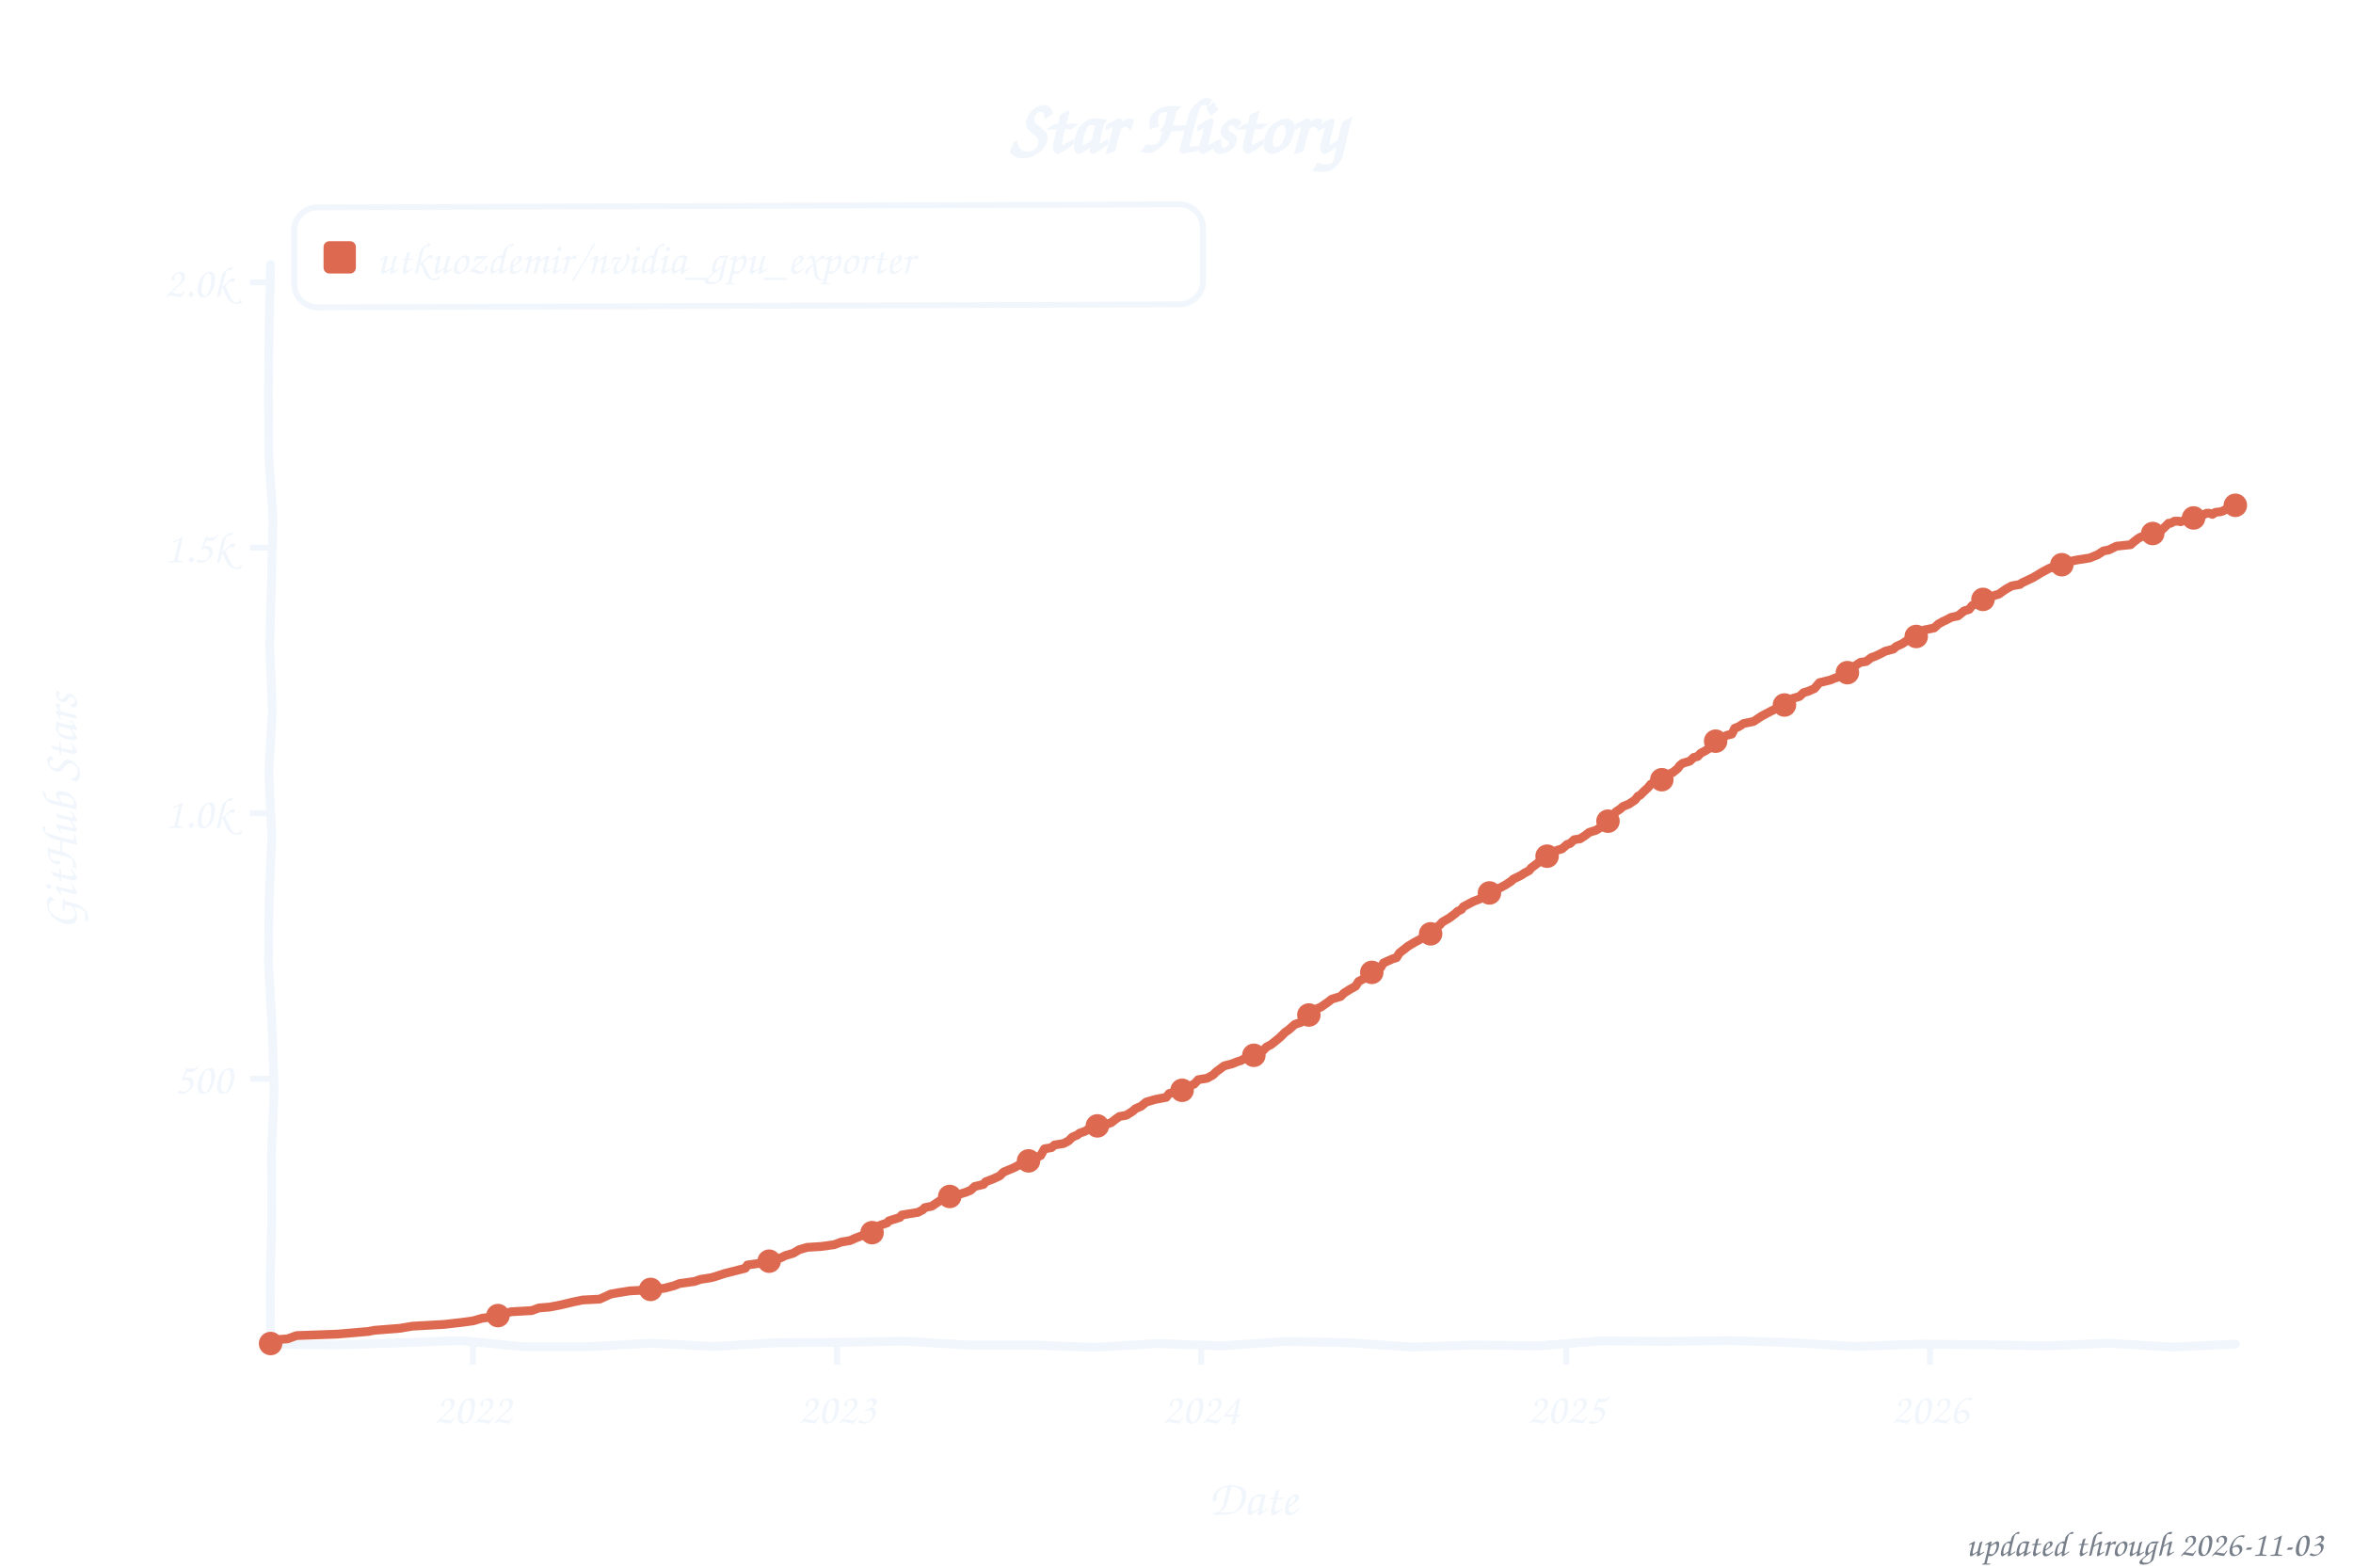
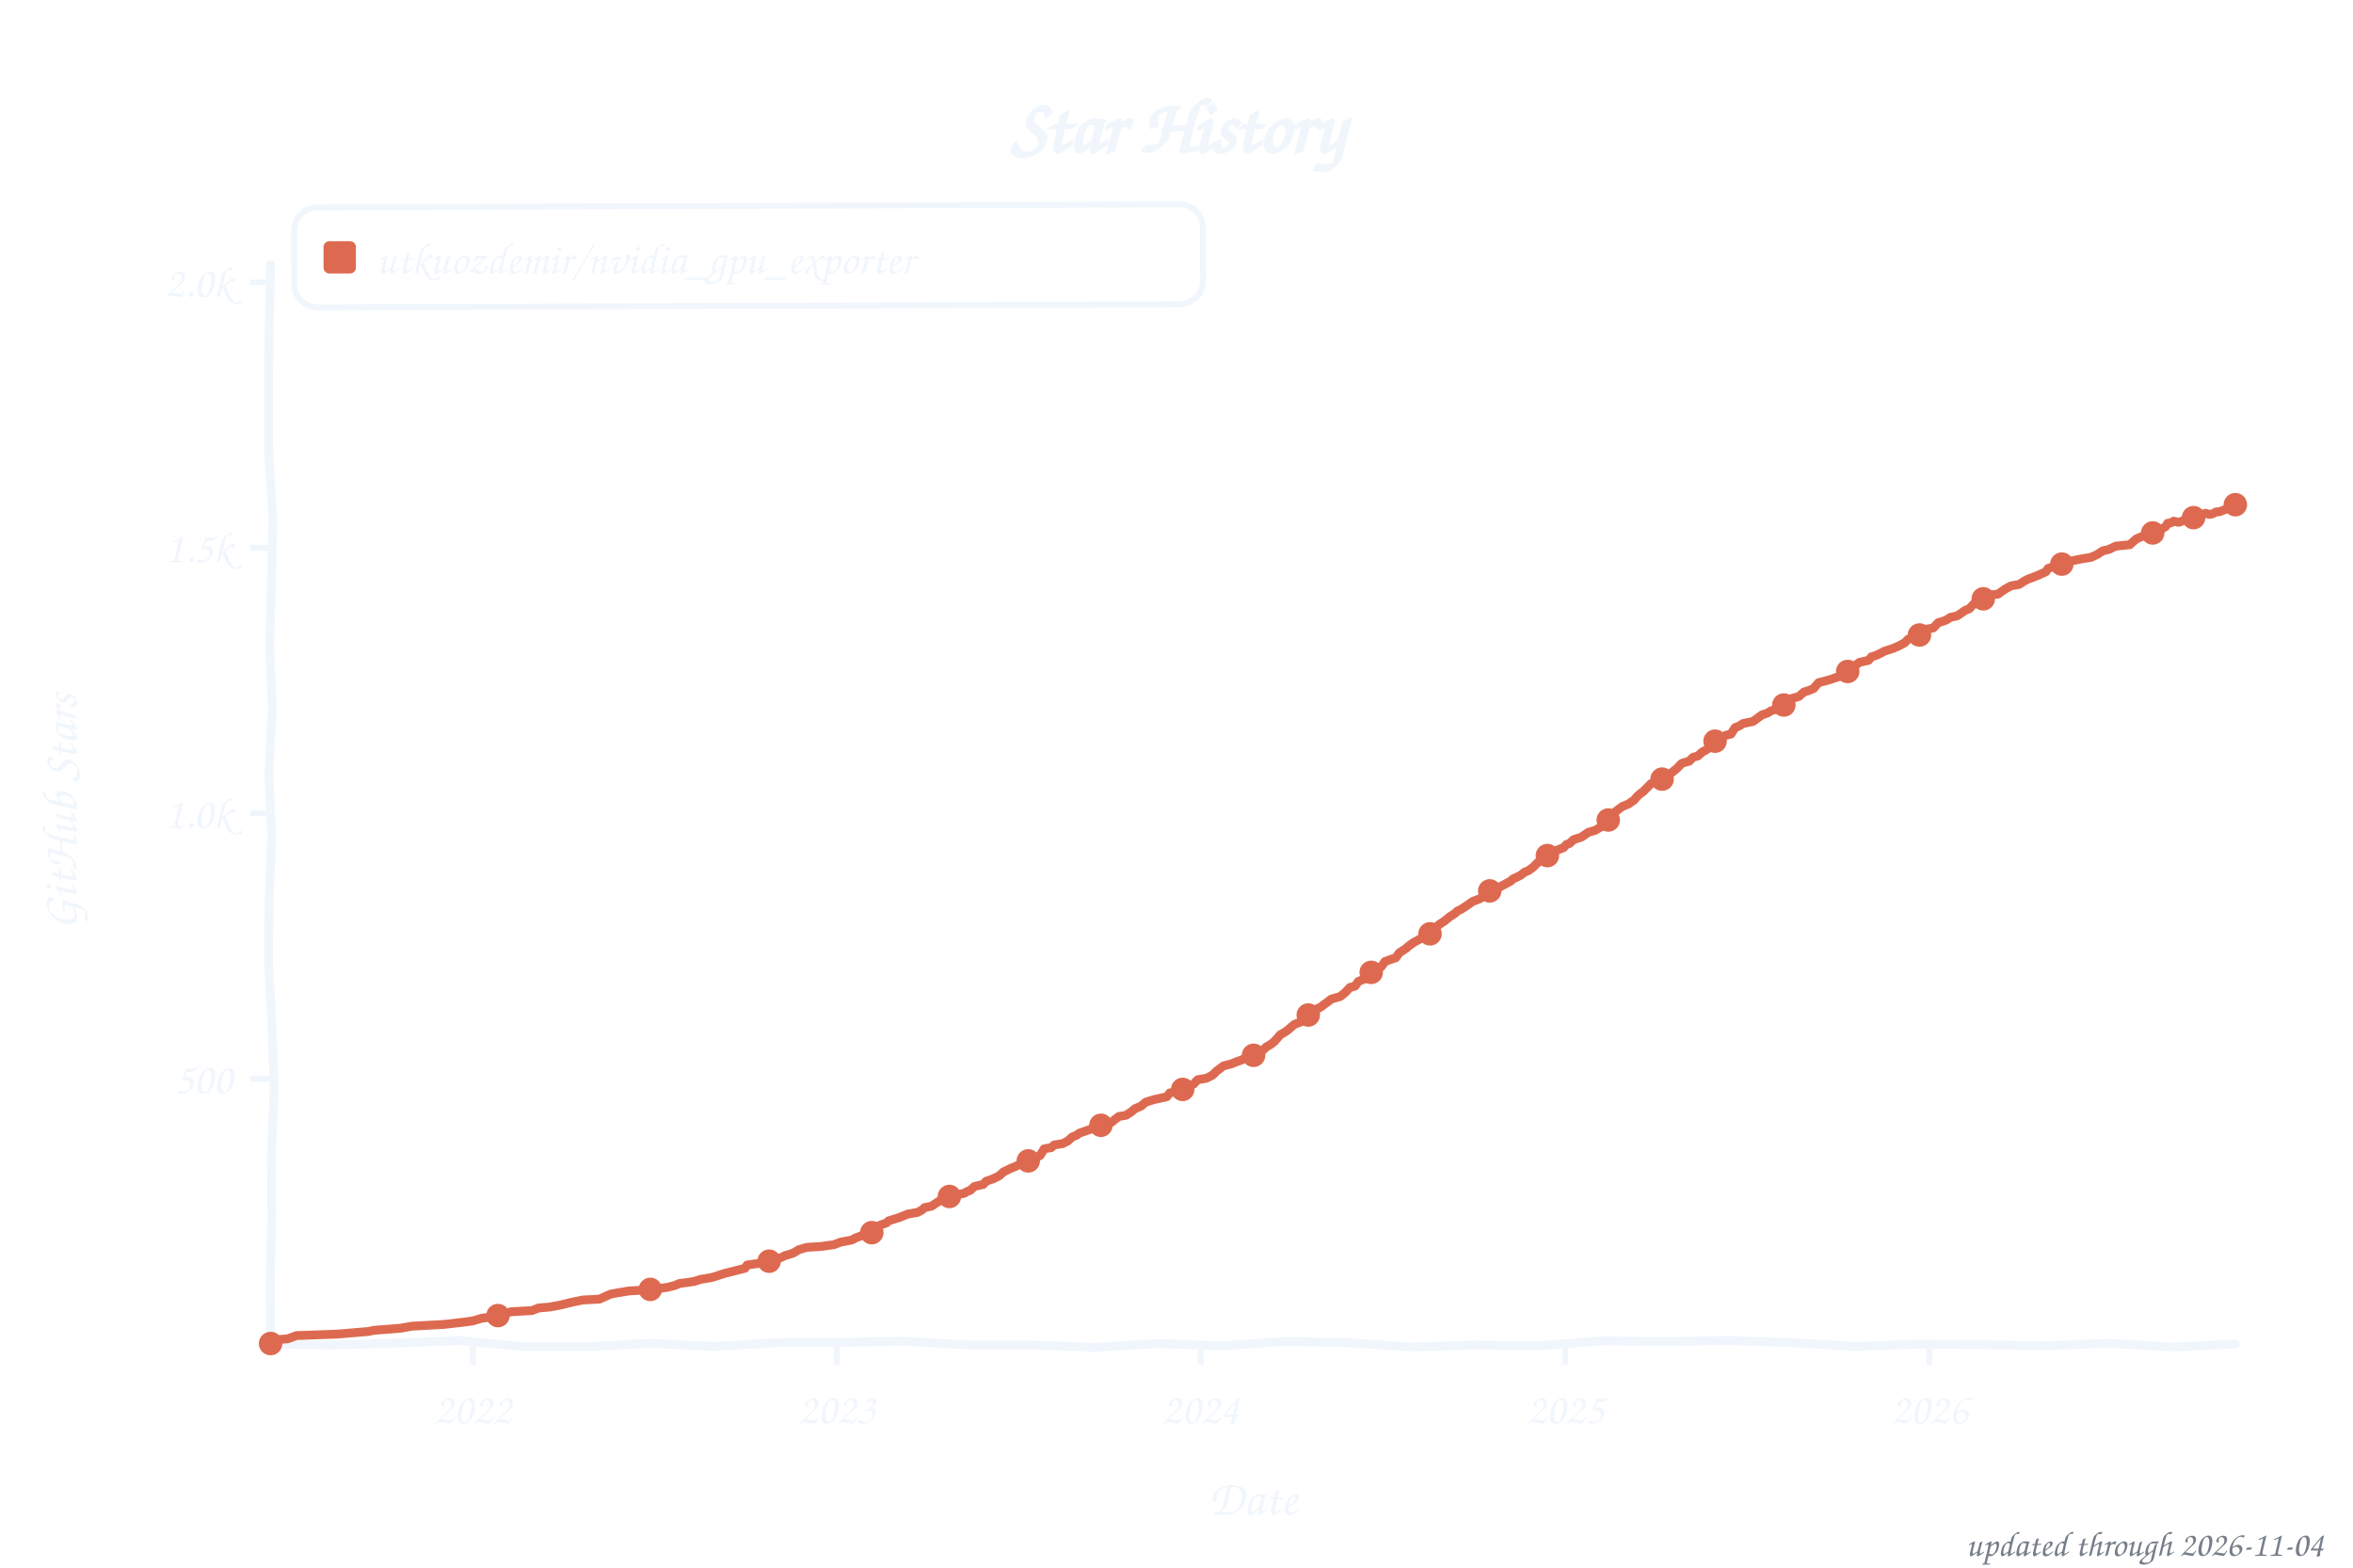
<svg xmlns="http://www.w3.org/2000/svg" width="800" height="533" viewBox="0 0 800 533" role="img" aria-label="Star history of utkuozdemir/nvidia_gpu_exporter">
  <style>text{font-family:"Comic Sans MS","Chalkboard SE","Comic Neue","Marker Felt",cursive}</style>
  <text x="400" y="52" font-size="26" font-weight="bold" text-anchor="middle" fill="#f0f6fc">Star History</text>
  <rect x="100" y="70" width="309" height="34" rx="8" fill="none" stroke="#f0f6fc" stroke-width="2" transform="rotate(-0.20 254 87)" />
  <rect x="110" y="82" width="11" height="11" rx="2" fill="#dd6a50" />
  <text x="128" y="93" font-size="15" fill="#f0f6fc" textLength="270" lengthAdjust="spacingAndGlyphs">utkuozdemir/nvidia_gpu_exporter</text>
  <line x1="85" y1="366.8" x2="92" y2="366.8" stroke="#f0f6fc" stroke-width="2" />
  <text x="79" y="371.8" font-size="15" text-anchor="end" fill="#f0f6fc">500</text>
  <line x1="85" y1="276.5" x2="92" y2="276.5" stroke="#f0f6fc" stroke-width="2" />
  <text x="79" y="281.5" font-size="15" text-anchor="end" fill="#f0f6fc">1.0k</text>
  <line x1="85" y1="186.2" x2="92" y2="186.2" stroke="#f0f6fc" stroke-width="2" />
  <text x="79" y="191.2" font-size="15" text-anchor="end" fill="#f0f6fc">1.5k</text>
  <line x1="85" y1="96.0" x2="92" y2="96.0" stroke="#f0f6fc" stroke-width="2" />
  <text x="79" y="101.0" font-size="15" text-anchor="end" fill="#f0f6fc">2.0k</text>
  <line x1="160.8" y1="457" x2="160.8" y2="464" stroke="#f0f6fc" stroke-width="2" />
  <text x="160.8" y="484" font-size="15" text-anchor="middle" fill="#f0f6fc">2022</text>
-   <line x1="284.6" y1="457" x2="284.6" y2="464" stroke="#f0f6fc" stroke-width="2" />
-   <text x="284.6" y="484" font-size="15" text-anchor="middle" fill="#f0f6fc">2023</text>
-   <line x1="408.4" y1="457" x2="408.4" y2="464" stroke="#f0f6fc" stroke-width="2" />
-   <text x="408.4" y="484" font-size="15" text-anchor="middle" fill="#f0f6fc">2024</text>
-   <line x1="532.5" y1="457" x2="532.5" y2="464" stroke="#f0f6fc" stroke-width="2" />
-   <text x="532.5" y="484" font-size="15" text-anchor="middle" fill="#f0f6fc">2025</text>
-   <line x1="656.2" y1="457" x2="656.2" y2="464" stroke="#f0f6fc" stroke-width="2" />
-   <text x="656.2" y="484" font-size="15" text-anchor="middle" fill="#f0f6fc">2026</text>
+   <line x1="284.5" y1="457" x2="284.5" y2="464" stroke="#f0f6fc" stroke-width="2" />
+   <text x="284.5" y="484" font-size="15" text-anchor="middle" fill="#f0f6fc">2023</text>
+   <line x1="408.2" y1="457" x2="408.2" y2="464" stroke="#f0f6fc" stroke-width="2" />
+   <text x="408.2" y="484" font-size="15" text-anchor="middle" fill="#f0f6fc">2024</text>
+   <line x1="532.2" y1="457" x2="532.2" y2="464" stroke="#f0f6fc" stroke-width="2" />
+   <text x="532.2" y="484" font-size="15" text-anchor="middle" fill="#f0f6fc">2025</text>
+   <line x1="656.0" y1="457" x2="656.0" y2="464" stroke="#f0f6fc" stroke-width="2" />
+   <text x="656.0" y="484" font-size="15" text-anchor="middle" fill="#f0f6fc">2026</text>
  <text x="426" y="515" font-size="17" text-anchor="middle" fill="#f0f6fc">Date</text>
  <text x="26" y="276" font-size="17" text-anchor="middle" fill="#f0f6fc" transform="rotate(-90 26 276)">GitHub Stars</text>
  <path d="M 92.0,90.0 L 91.5,111.6 L 91.3,133.2 L 91.4,154.8 L 92.8,176.4 L 92.3,197.9 L 91.7,219.5 L 92.6,241.1 L 91.4,262.7 L 92.4,284.3 L 91.5,305.9 L 91.3,327.5 L 92.5,349.1 L 93.2,370.6 L 92.3,392.2 L 92.4,413.8 L 91.9,435.4 L 92.0,457.0 L 113.5,457.3 L 135.1,456.6 L 156.6,455.8 L 178.2,457.9 L 199.7,457.9 L 221.3,456.7 L 242.8,457.8 L 264.4,456.5 L 285.9,456.4 L 307.5,456.0 L 329.0,457.3 L 350.6,457.3 L 372.1,458.1 L 393.7,456.8 L 415.2,457.6 L 436.8,456.1 L 458.3,456.5 L 479.9,458.0 L 501.4,457.3 L 523.0,457.6 L 544.5,455.9 L 566.1,456.1 L 587.6,455.8 L 609.2,456.5 L 630.7,457.8 L 652.3,457.0 L 673.8,457.2 L 695.4,457.6 L 716.9,456.7 L 738.5,458.0 L 760.0,457.0" fill="none" stroke="#f0f6fc" stroke-width="3" stroke-linecap="round" stroke-linejoin="round" />
-   <path d="M 92.0,456.8 L 92.7,455.6 L 97.8,455.2 L 100.8,454.1 L 114.7,453.6 L 125.2,452.7 L 127.3,452.3 L 136.1,451.6 L 140.2,450.9 L 151.0,450.3 L 157.1,449.6 L 160.8,449.1 L 163.9,448.2 L 168.3,447.6 L 170.0,447.1 L 173.7,446.0 L 180.8,445.6 L 183.2,444.7 L 186.9,444.4 L 191.0,443.6 L 194.7,442.7 L 198.1,442.0 L 203.9,441.7 L 207.6,440.0 L 210.3,439.5 L 214.1,438.9 L 219.8,438.6 L 225.9,438.0 L 229.3,437.1 L 231.0,436.4 L 236.1,435.7 L 238.1,435.0 L 241.9,434.4 L 243.6,433.9 L 246.3,433.0 L 248.3,432.5 L 253.4,431.2 L 254.1,430.1 L 259.2,429.4 L 261.5,428.8 L 265.6,427.6 L 267.0,426.9 L 269.7,426.1 L 271.7,424.9 L 274.4,424.1 L 279.2,423.8 L 283.6,423.2 L 286.0,422.3 L 289.0,421.8 L 291.0,420.9 L 293.4,420.0 L 295.1,419.3 L 297.5,418.6 L 299.2,416.6 L 301.6,415.8 L 302.2,415.1 L 306.0,413.9 L 306.6,413.1 L 312.1,412.2 L 313.8,411.3 L 314.4,410.6 L 316.8,410.1 L 319.5,408.3 L 321.6,407.5 L 322.9,406.8 L 325.3,406.3 L 328.3,405.4 L 330.0,404.7 L 331.4,403.4 L 334.4,402.7 L 335.1,401.8 L 337.5,400.9 L 339.9,399.8 L 341.2,398.5 L 342.9,397.8 L 345.0,396.9 L 347.7,395.4 L 349.7,394.7 L 353.8,392.9 L 355.1,390.6 L 357.5,390.2 L 358.5,389.3 L 361.6,388.8 L 363.3,387.9 L 364.6,386.6 L 366.3,385.9 L 367.0,385.3 L 369.0,384.6 L 369.7,384.1 L 372.8,383.0 L 375.5,382.5 L 377.8,381.7 L 379.2,380.6 L 380.6,379.6 L 382.9,379.2 L 385.0,377.9 L 386.0,377.0 L 388.0,376.1 L 389.7,374.7 L 392.8,373.8 L 396.5,373.1 L 397.5,371.8 L 401.9,370.7 L 402.6,370.2 L 403.6,369.6 L 406.0,368.6 L 407.4,367.1 L 410.4,366.6 L 412.4,365.5 L 413.5,364.4 L 416.2,362.4 L 418.9,361.7 L 420.6,361.0 L 421.9,360.6 L 423.6,359.7 L 425.3,359.0 L 427.4,358.4 L 429.1,357.5 L 430.7,355.9 L 432.1,355.2 L 433.5,354.1 L 435.2,352.7 L 436.9,351.0 L 438.2,350.1 L 439.2,349.2 L 440.2,348.3 L 442.3,347.6 L 443.3,346.2 L 445.3,344.0 L 446.3,343.6 L 449.1,342.4 L 450.1,341.7 L 451.4,340.8 L 452.8,339.7 L 455.8,338.8 L 456.9,337.7 L 458.6,336.6 L 460.9,335.3 L 461.9,333.7 L 464.0,332.6 L 465.3,332.1 L 466.7,330.5 L 468.4,329.6 L 469.4,329.0 L 470.4,327.4 L 473.5,326.0 L 474.8,325.6 L 475.8,324.0 L 477.5,322.7 L 478.6,321.8 L 480.9,320.4 L 482.6,319.5 L 483.6,318.9 L 485.7,318.2 L 487.0,317.1 L 488.1,315.5 L 489.4,314.6 L 490.4,313.5 L 492.8,312.1 L 494.8,310.6 L 495.5,309.9 L 496.9,309.2 L 497.5,308.3 L 500.9,306.5 L 503.0,305.7 L 504.3,304.8 L 506.4,303.6 L 508.7,302.5 L 510.1,301.8 L 511.8,300.9 L 513.8,299.6 L 514.5,298.9 L 517.2,297.6 L 518.2,296.9 L 519.9,296.0 L 520.6,295.1 L 522.6,293.6 L 523.7,292.7 L 525.4,292.0 L 526.0,291.1 L 527.7,290.0 L 529.4,289.1 L 531.1,288.6 L 532.8,287.1 L 533.8,286.8 L 535.2,285.5 L 537.2,285.2 L 538.9,284.1 L 540.3,283.0 L 542.6,282.3 L 544.7,281.0 L 545.4,279.9 L 547.1,278.8 L 548.7,276.9 L 549.4,276.0 L 550.8,275.1 L 551.8,274.2 L 553.8,273.4 L 555.9,272.0 L 556.9,270.7 L 557.6,270.4 L 558.9,269.1 L 560.3,267.8 L 561.3,266.6 L 564.3,265.3 L 565.7,264.8 L 567.7,263.1 L 568.8,262.6 L 570.5,261.2 L 571.1,260.3 L 572.1,259.5 L 574.5,258.8 L 575.9,257.5 L 577.2,257.2 L 578.2,256.1 L 579.9,255.2 L 582.0,253.9 L 583.0,252.3 L 584.4,251.4 L 587.1,250.0 L 588.8,249.6 L 589.8,247.6 L 591.1,247.1 L 592.8,246.0 L 596.2,245.3 L 598.9,243.5 L 600.6,242.6 L 602.3,241.7 L 604.0,240.9 L 606.1,240.2 L 606.7,239.7 L 608.1,238.4 L 609.4,237.5 L 611.8,236.8 L 613.2,235.5 L 614.9,235.0 L 616.9,234.1 L 618.6,232.1 L 620.3,231.7 L 622.3,231.2 L 624.0,230.5 L 626.4,229.8 L 627.4,229.0 L 629.1,227.8 L 629.8,227.0 L 632.5,225.2 L 634.5,224.9 L 636.2,223.6 L 637.6,223.1 L 639.3,222.3 L 641.0,221.4 L 643.7,220.7 L 644.7,219.8 L 646.7,218.9 L 649.1,217.3 L 651.2,216.6 L 653.2,215.7 L 654.2,214.2 L 657.6,213.5 L 659.0,212.2 L 660.6,211.3 L 661.7,210.8 L 663.4,209.9 L 665.7,209.4 L 667.8,207.7 L 669.5,207.2 L 670.5,205.9 L 673.2,204.5 L 674.2,203.8 L 676.6,202.9 L 679.6,202.0 L 682.0,200.3 L 684.0,199.2 L 686.8,198.7 L 687.4,198.2 L 689.1,197.4 L 691.2,196.4 L 692.2,195.8 L 694.2,194.6 L 696.6,193.3 L 699.6,192.2 L 702.7,191.7 L 703.7,190.9 L 706.1,190.4 L 710.5,189.7 L 713.2,188.6 L 715.2,187.3 L 716.9,187.0 L 719.6,185.7 L 724.4,185.2 L 725.4,184.3 L 726.8,183.2 L 727.8,182.6 L 731.9,181.4 L 732.5,181.0 L 733.9,180.5 L 734.6,180.5 L 735.6,179.6 L 737.3,177.9 L 738.0,177.9 L 739.3,177.2 L 740.7,177.2 L 741.4,177.4 L 742.7,176.9 L 743.4,177.0 L 744.7,176.7 L 746.1,176.0 L 747.1,175.6 L 748.1,175.2 L 748.8,175.2 L 750.2,174.5 L 751.2,174.5 L 752.2,174.9 L 753.2,174.2 L 754.9,174.0 L 755.6,173.8 L 756.6,173.3 L 757.6,172.5 L 758.6,172.5 L 760.0,171.8" fill="none" stroke="#dd6a50" stroke-width="3" stroke-linecap="round" stroke-linejoin="round" />
+   <path d="M 92.0,456.8 L 92.7,455.6 L 97.8,455.2 L 100.8,454.1 L 114.7,453.6 L 125.2,452.7 L 127.2,452.3 L 136.1,451.6 L 140.1,450.9 L 151.0,450.3 L 157.1,449.6 L 160.8,449.1 L 163.8,448.2 L 168.3,447.6 L 172.0,446.5 L 173.7,446.0 L 180.8,445.6 L 183.2,444.7 L 186.9,444.4 L 191.0,443.6 L 194.7,442.7 L 198.1,442.0 L 203.8,441.7 L 207.6,440.0 L 210.3,439.5 L 214.0,438.9 L 219.8,438.6 L 226.9,437.7 L 229.3,437.1 L 231.0,436.4 L 236.0,435.7 L 238.1,435.0 L 241.8,434.4 L 243.5,433.9 L 246.2,433.0 L 248.2,432.5 L 253.3,431.2 L 254.0,430.1 L 259.1,429.4 L 261.5,428.8 L 265.5,427.6 L 266.9,426.9 L 269.6,426.1 L 271.6,424.9 L 274.3,424.1 L 279.1,423.8 L 283.5,423.2 L 285.9,422.3 L 289.6,421.6 L 290.9,420.9 L 293.3,420.0 L 295.0,419.3 L 297.4,418.6 L 299.1,416.6 L 301.4,415.8 L 302.1,415.1 L 305.9,413.9 L 308.6,412.8 L 312.0,412.2 L 313.6,411.3 L 314.3,410.6 L 316.7,410.1 L 319.4,408.3 L 321.4,407.5 L 322.8,406.8 L 327.9,405.7 L 328.6,405.2 L 329.9,404.7 L 331.3,403.4 L 334.3,402.7 L 335.3,401.6 L 337.4,400.9 L 339.7,399.8 L 341.1,398.5 L 343.5,397.3 L 345.5,396.5 L 347.5,395.4 L 349.6,394.7 L 353.6,392.9 L 355.0,390.6 L 357.4,390.2 L 358.4,389.3 L 361.4,388.8 L 363.1,387.9 L 364.5,386.6 L 366.2,385.9 L 366.9,385.3 L 368.9,384.6 L 370.9,383.9 L 371.9,383.2 L 375.3,382.5 L 377.7,381.7 L 379.1,380.6 L 380.4,379.6 L 382.8,379.2 L 384.8,377.9 L 385.8,377.0 L 387.9,376.1 L 389.6,374.7 L 392.6,373.8 L 396.7,372.9 L 397.7,371.6 L 401.8,370.7 L 402.4,370.2 L 404.5,369.1 L 405.8,368.6 L 407.2,367.1 L 410.2,366.6 L 412.3,365.5 L 413.6,364.2 L 416.0,362.4 L 418.7,361.7 L 420.4,361.0 L 422.1,360.4 L 423.5,359.7 L 425.2,359.0 L 427.2,358.4 L 428.9,357.5 L 430.6,355.9 L 431.9,355.2 L 433.3,354.1 L 435.3,351.8 L 436.7,351.0 L 438.0,350.1 L 439.0,349.2 L 440.1,348.3 L 442.4,347.4 L 444.1,345.6 L 445.1,344.0 L 448.5,342.7 L 449.6,342.0 L 450.2,341.5 L 451.2,340.8 L 452.6,339.7 L 455.7,338.8 L 457.3,337.5 L 459.0,335.7 L 460.7,335.3 L 461.8,333.7 L 464.8,332.5 L 465.5,331.0 L 466.8,330.3 L 468.2,329.6 L 469.6,328.7 L 470.9,326.9 L 472.6,326.3 L 474.6,325.6 L 475.7,324.0 L 478.0,322.5 L 479.0,321.6 L 480.7,320.4 L 483.1,319.1 L 485.1,318.4 L 486.2,317.5 L 486.8,317.1 L 487.9,315.5 L 489.5,314.2 L 491.2,313.1 L 492.9,311.7 L 494.6,310.6 L 495.6,309.7 L 496.7,309.2 L 498.7,307.9 L 500.7,306.5 L 502.8,305.7 L 505.1,304.5 L 506.2,303.6 L 508.5,302.5 L 510.2,301.4 L 511.9,300.5 L 513.6,299.6 L 514.3,298.9 L 517.0,297.6 L 518.4,296.5 L 519.7,296.0 L 521.4,294.7 L 522.8,293.3 L 523.4,292.7 L 525.1,292.0 L 526.1,290.9 L 527.5,290.0 L 529.2,289.1 L 531.6,288.2 L 532.6,287.1 L 533.6,286.8 L 535.0,285.5 L 537.7,284.6 L 539.0,283.7 L 540.0,283.0 L 542.4,282.3 L 544.5,281.0 L 545.8,279.4 L 547.5,278.3 L 548.2,277.2 L 549.2,276.0 L 550.9,274.7 L 551.6,274.2 L 553.6,273.4 L 555.6,272.0 L 556.7,270.7 L 558.0,269.6 L 558.7,269.1 L 560.0,267.8 L 561.4,266.4 L 564.8,265.1 L 565.8,264.4 L 567.2,263.5 L 568.5,262.6 L 570.2,261.2 L 571.6,259.7 L 572.2,259.4 L 574.3,258.8 L 575.6,257.5 L 577.3,257.0 L 578.7,255.7 L 579.7,255.2 L 581.7,253.9 L 583.1,252.0 L 585.1,250.9 L 586.8,250.0 L 588.5,249.6 L 589.9,247.4 L 591.2,246.9 L 592.6,246.0 L 596.0,245.3 L 599.0,243.1 L 601.0,242.4 L 602.1,241.7 L 604.8,240.8 L 605.8,240.2 L 607.1,239.3 L 607.8,238.4 L 609.2,237.5 L 611.6,236.8 L 613.3,235.3 L 614.9,234.8 L 616.6,234.1 L 618.3,232.1 L 621.0,231.4 L 622.4,231.0 L 623.8,230.5 L 626.1,229.8 L 627.8,228.7 L 629.2,227.6 L 629.9,226.9 L 632.2,225.2 L 635.3,224.5 L 636.3,223.3 L 637.7,222.9 L 639.0,222.3 L 640.7,221.4 L 643.8,220.4 L 645.8,219.5 L 647.5,218.6 L 648.8,217.3 L 651.2,216.4 L 653.2,215.1 L 654.6,214.0 L 657.3,213.5 L 659.0,211.7 L 660.7,211.2 L 662.1,210.6 L 663.1,209.9 L 665.4,209.4 L 668.2,207.5 L 669.5,207.0 L 671.2,205.2 L 672.6,204.7 L 674.3,203.6 L 676.6,202.3 L 679.3,202.0 L 681.7,200.3 L 683.7,199.2 L 686.5,198.7 L 688.2,197.6 L 689.5,196.9 L 690.9,196.4 L 692.9,195.6 L 695.6,194.4 L 696.3,193.3 L 699.3,192.2 L 702.4,191.7 L 703.4,190.9 L 707.8,190.0 L 710.9,189.5 L 712.9,188.6 L 714.9,187.3 L 717.0,186.8 L 719.3,185.7 L 724.1,185.2 L 725.1,184.3 L 726.4,183.2 L 728.5,182.3 L 731.5,181.4 L 732.5,181.0 L 733.6,180.5 L 734.9,179.9 L 736.3,179.0 L 737.0,177.9 L 738.0,177.8 L 739.0,177.2 L 740.7,177.6 L 741.4,177.4 L 742.4,176.9 L 743.4,176.5 L 744.4,176.7 L 745.8,176.0 L 747.1,175.6 L 747.8,175.2 L 749.2,174.9 L 749.8,174.5 L 751.2,174.9 L 752.2,174.7 L 753.6,174.0 L 754.6,174.0 L 755.6,173.6 L 756.9,173.1 L 757.6,172.5 L 758.6,172.4 L 760.0,171.6" fill="none" stroke="#dd6a50" stroke-width="3" stroke-linecap="round" stroke-linejoin="round" />
  <circle cx="92.0" cy="456.8" r="4" fill="#dd6a50" />
  <circle cx="169.3" cy="447.3" r="4" fill="#dd6a50" />
-   <circle cx="221.2" cy="438.4" r="4" fill="#dd6a50" />
+   <circle cx="221.1" cy="438.4" r="4" fill="#dd6a50" />
  <circle cx="261.5" cy="428.8" r="4" fill="#dd6a50" />
-   <circle cx="296.5" cy="419.1" r="4" fill="#dd6a50" />
-   <circle cx="322.9" cy="406.8" r="4" fill="#dd6a50" />
-   <circle cx="349.7" cy="394.7" r="4" fill="#dd6a50" />
-   <circle cx="373.1" cy="382.8" r="4" fill="#dd6a50" />
-   <circle cx="401.9" cy="370.7" r="4" fill="#dd6a50" />
-   <circle cx="426.3" cy="358.8" r="4" fill="#dd6a50" />
-   <circle cx="445.0" cy="345.1" r="4" fill="#dd6a50" />
-   <circle cx="466.4" cy="330.6" r="4" fill="#dd6a50" />
-   <circle cx="486.4" cy="317.5" r="4" fill="#dd6a50" />
-   <circle cx="506.4" cy="303.6" r="4" fill="#dd6a50" />
-   <circle cx="526.0" cy="291.1" r="4" fill="#dd6a50" />
-   <circle cx="546.7" cy="279.2" r="4" fill="#dd6a50" />
-   <circle cx="565.0" cy="265.1" r="4" fill="#dd6a50" />
-   <circle cx="583.3" cy="252.0" r="4" fill="#dd6a50" />
-   <circle cx="606.7" cy="239.7" r="4" fill="#dd6a50" />
-   <circle cx="628.1" cy="228.7" r="4" fill="#dd6a50" />
-   <circle cx="651.5" cy="216.4" r="4" fill="#dd6a50" />
-   <circle cx="674.2" cy="203.8" r="4" fill="#dd6a50" />
-   <circle cx="701.0" cy="192.0" r="4" fill="#dd6a50" />
-   <circle cx="731.9" cy="181.4" r="4" fill="#dd6a50" />
-   <circle cx="745.8" cy="176.1" r="4" fill="#dd6a50" />
-   <circle cx="760.0" cy="171.8" r="4" fill="#dd6a50" />
-   <text x="790" y="529" font-size="12" text-anchor="end" fill="#767e89">updated through 2026-11-03</text>
+   <circle cx="296.4" cy="419.1" r="4" fill="#dd6a50" />
+   <circle cx="322.8" cy="406.8" r="4" fill="#dd6a50" />
+   <circle cx="349.6" cy="394.7" r="4" fill="#dd6a50" />
+   <circle cx="374.3" cy="382.6" r="4" fill="#dd6a50" />
+   <circle cx="402.1" cy="370.4" r="4" fill="#dd6a50" />
+   <circle cx="426.2" cy="358.8" r="4" fill="#dd6a50" />
+   <circle cx="444.8" cy="345.1" r="4" fill="#dd6a50" />
+   <circle cx="466.2" cy="330.6" r="4" fill="#dd6a50" />
+   <circle cx="486.2" cy="317.5" r="4" fill="#dd6a50" />
+   <circle cx="506.5" cy="302.9" r="4" fill="#dd6a50" />
+   <circle cx="526.1" cy="290.9" r="4" fill="#dd6a50" />
+   <circle cx="546.8" cy="278.8" r="4" fill="#dd6a50" />
+   <circle cx="565.1" cy="264.9" r="4" fill="#dd6a50" />
+   <circle cx="583.1" cy="252.0" r="4" fill="#dd6a50" />
+   <circle cx="606.5" cy="239.7" r="4" fill="#dd6a50" />
+   <circle cx="628.2" cy="228.3" r="4" fill="#dd6a50" />
+   <circle cx="652.6" cy="215.9" r="4" fill="#dd6a50" />
+   <circle cx="674.3" cy="203.6" r="4" fill="#dd6a50" />
+   <circle cx="701.0" cy="191.8" r="4" fill="#dd6a50" />
+   <circle cx="731.9" cy="181.2" r="4" fill="#dd6a50" />
+   <circle cx="745.8" cy="176.0" r="4" fill="#dd6a50" />
+   <circle cx="760.0" cy="171.6" r="4" fill="#dd6a50" />
+   <text x="790" y="529" font-size="12" text-anchor="end" fill="#767e89">updated through 2026-11-04</text>
</svg>
